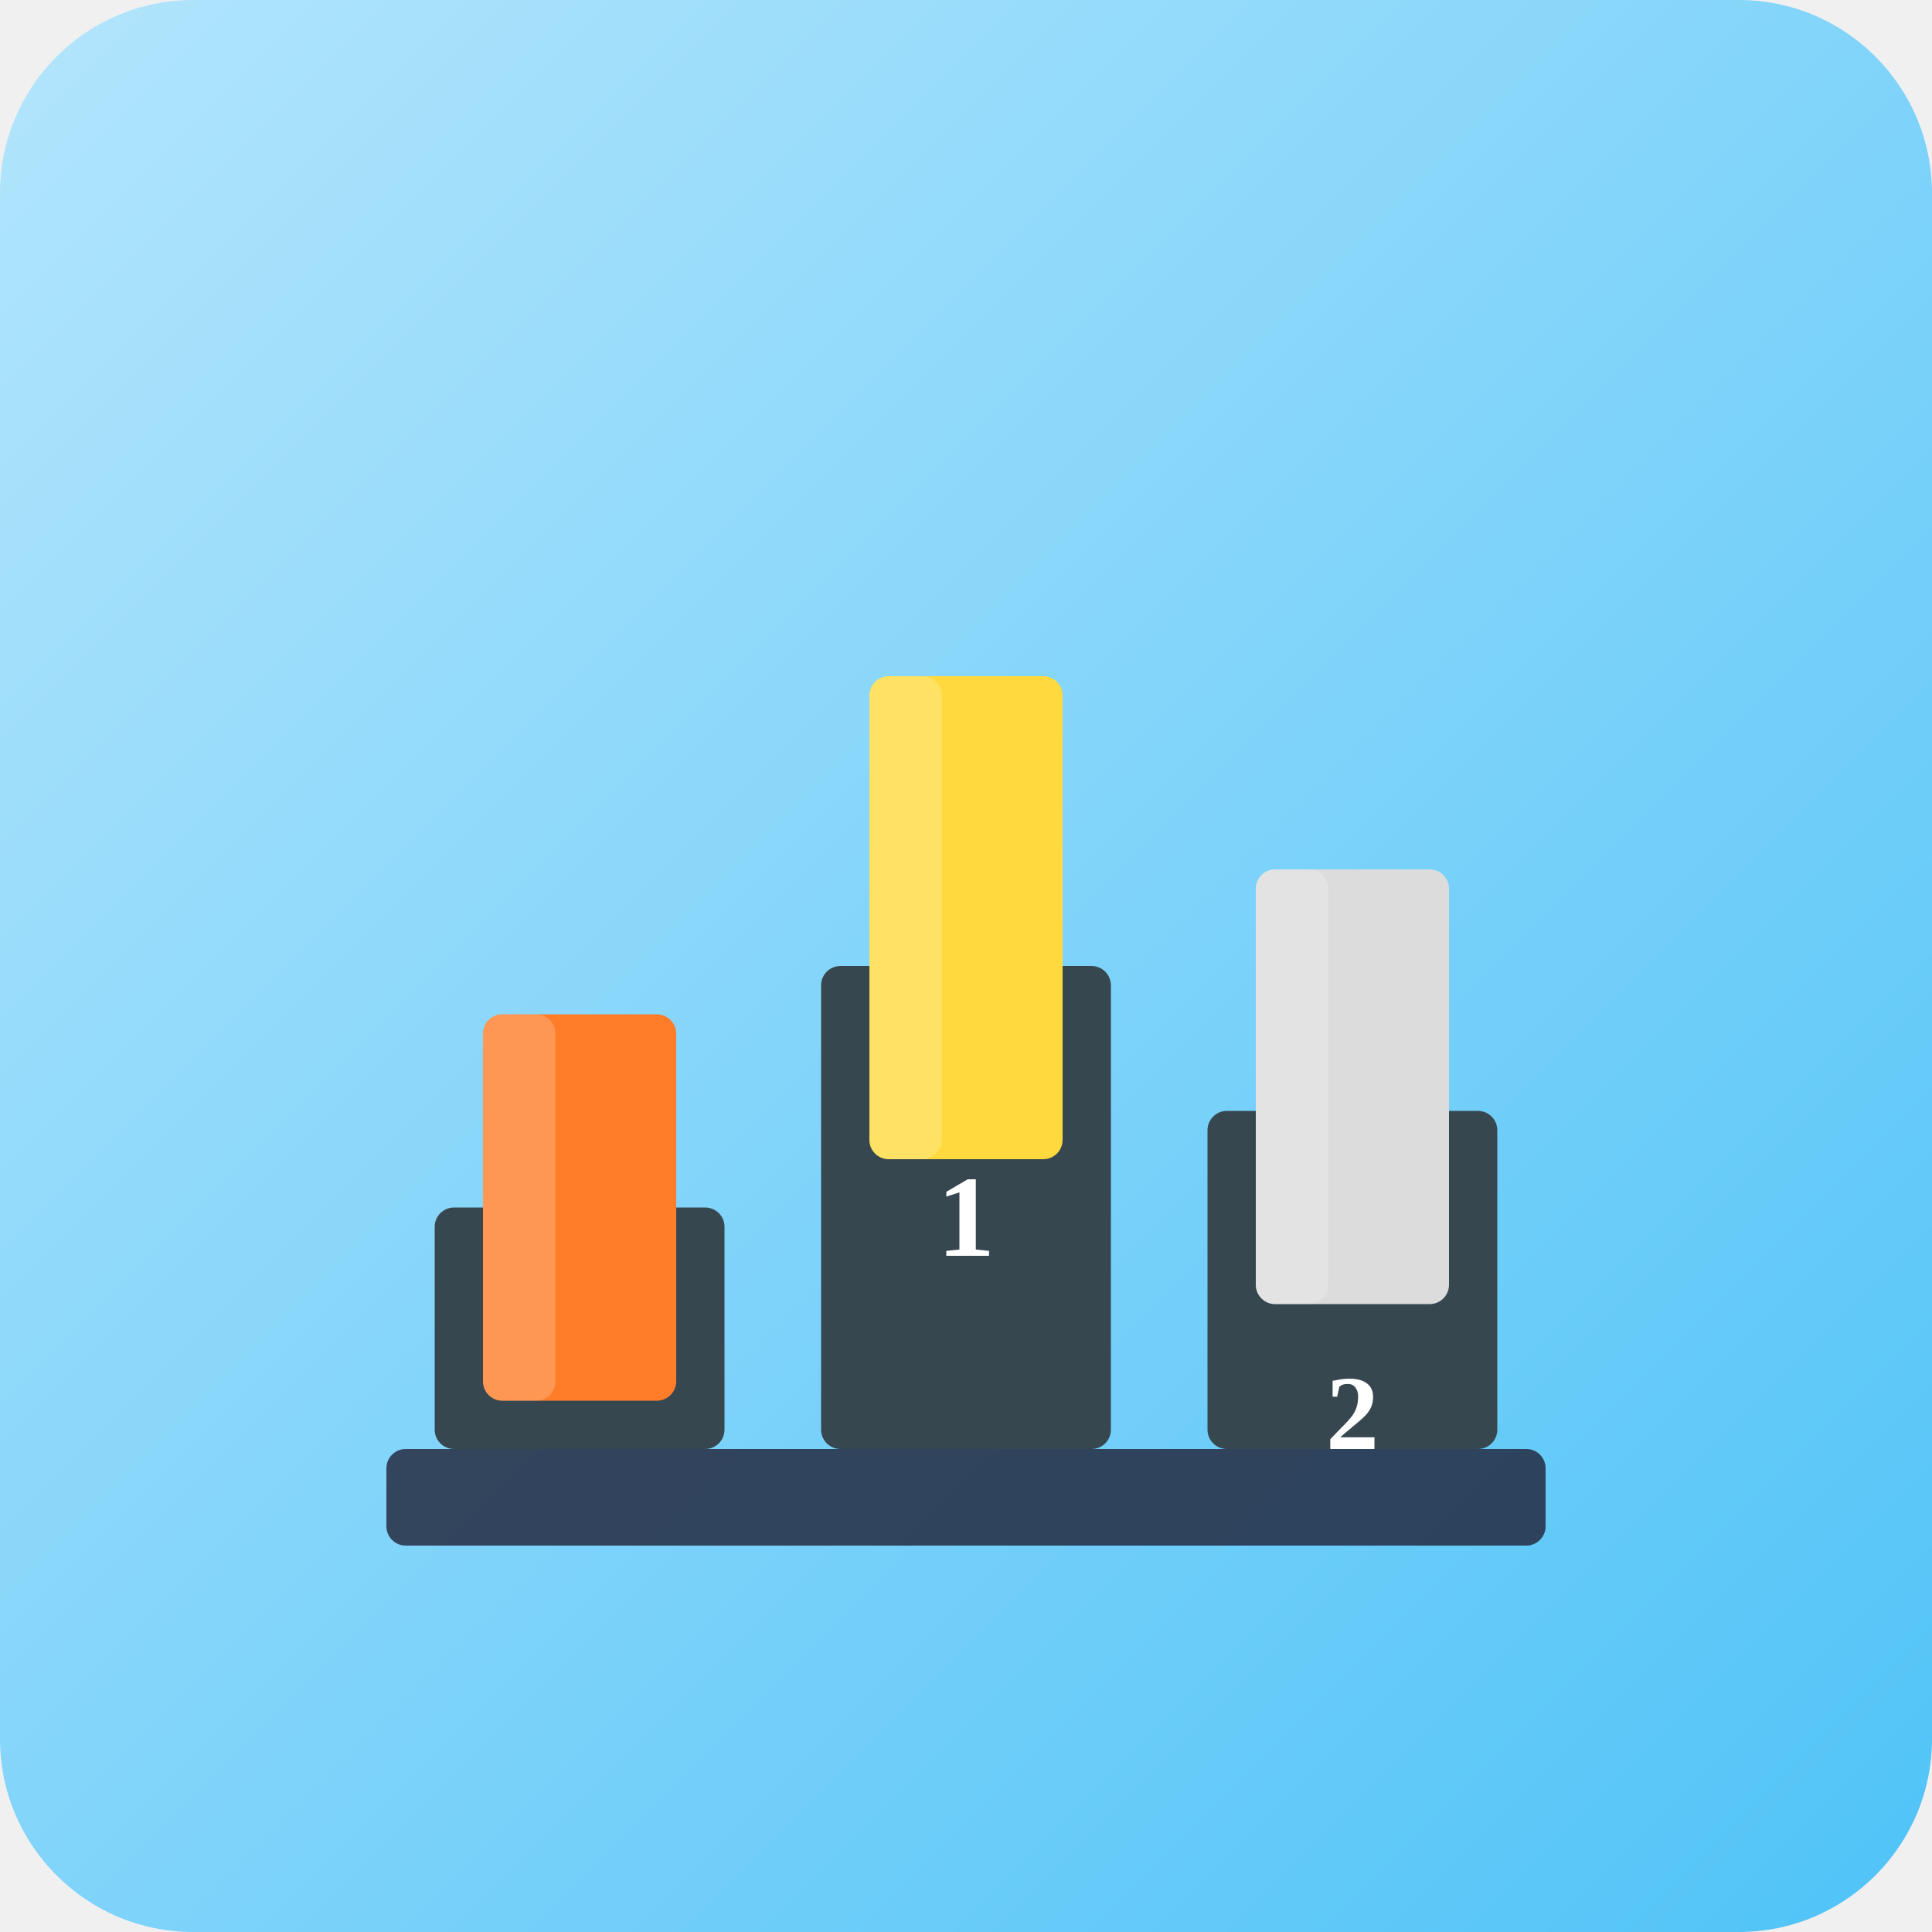
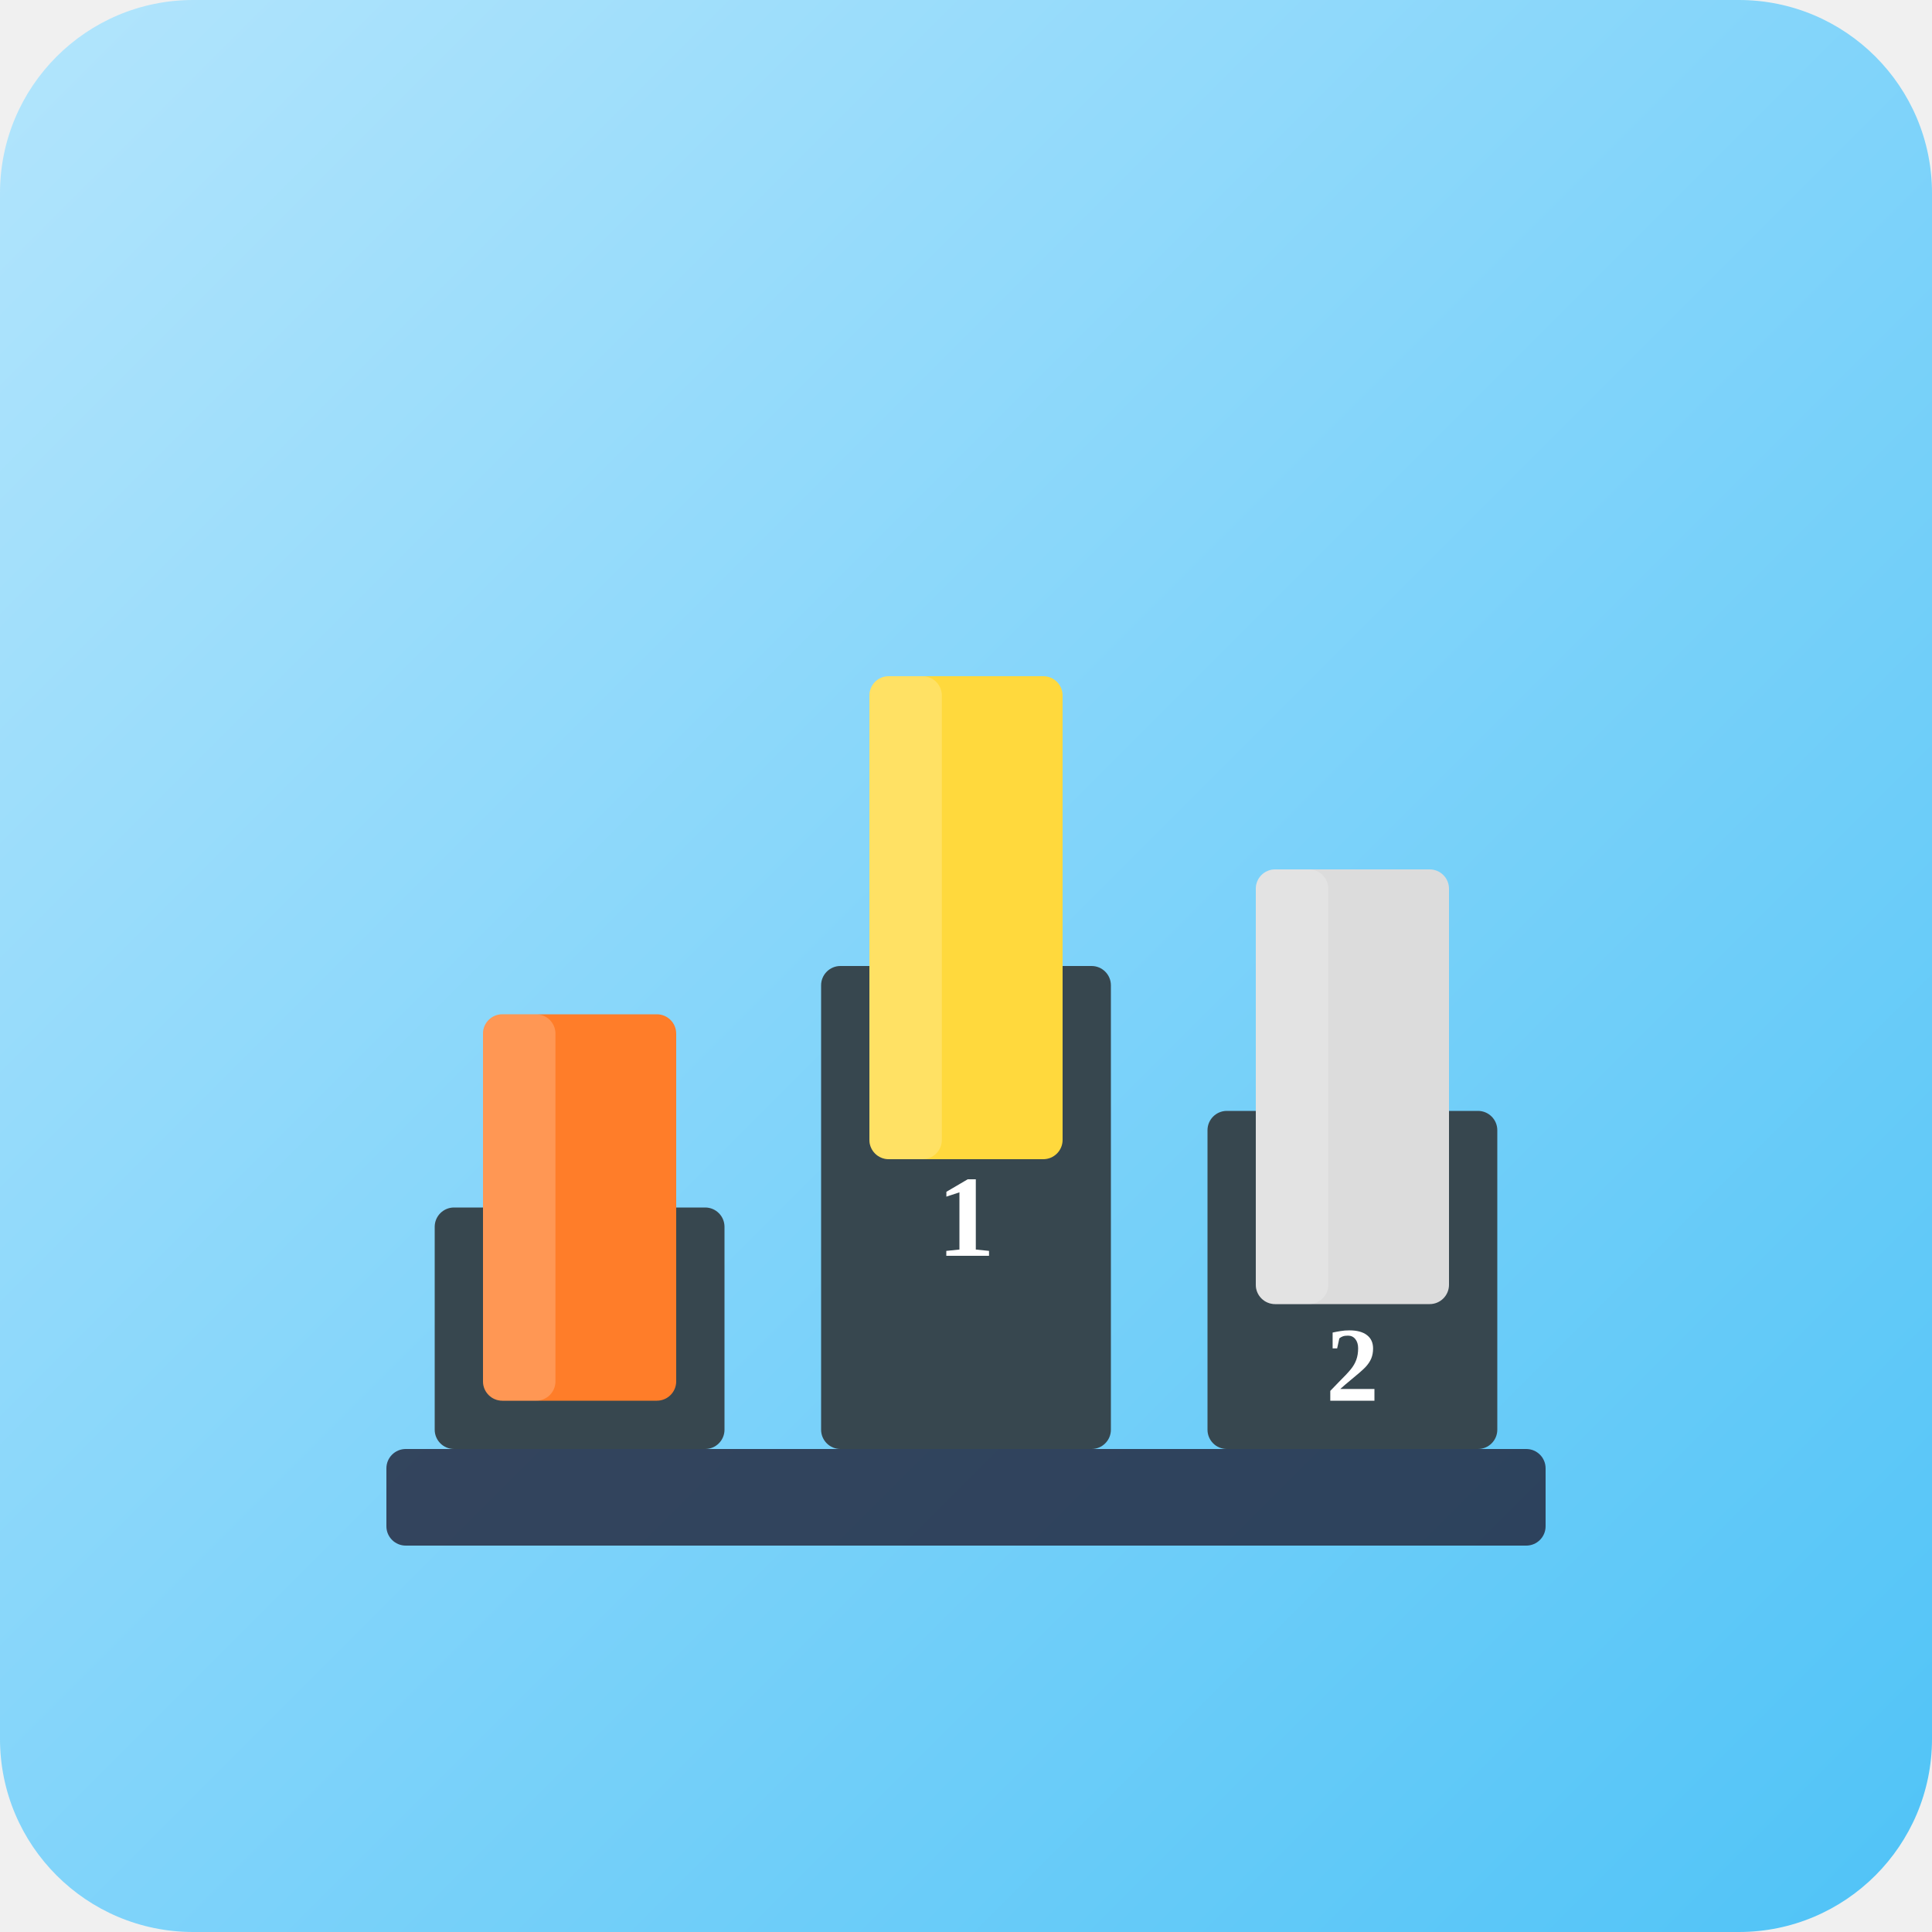
<svg xmlns="http://www.w3.org/2000/svg" viewBox="0 0 400 400">
  <defs>
    <linearGradient id="bgGradient" x1="0%" y1="0%" x2="100%" y2="100%">
      <stop offset="0%" style="stop-color:#b3e5fc;stop-opacity:1" />
      <stop offset="50%" style="stop-color:#81d4fa;stop-opacity:1" />
      <stop offset="100%" style="stop-color:#4fc3f7;stop-opacity:1" />
    </linearGradient>
    <linearGradient id="redGradient" x1="0%" y1="0%" x2="0%" y2="100%">
      <stop offset="0%" style="stop-color:#ef5350;stop-opacity:1" />
      <stop offset="100%" style="stop-color:#c62828;stop-opacity:1" />
    </linearGradient>
    <linearGradient id="yellowGradient" x1="0%" y1="0%" x2="0%" y2="100%">
      <stop offset="0%" style="stop-color:#ffeb3b;stop-opacity:1" />
      <stop offset="100%" style="stop-color:#f9a825;stop-opacity:1" />
    </linearGradient>
    <linearGradient id="greenGradient" x1="0%" y1="0%" x2="0%" y2="100%">
      <stop offset="0%" style="stop-color:#66bb6a;stop-opacity:1" />
      <stop offset="100%" style="stop-color:#2e7d32;stop-opacity:1" />
    </linearGradient>
  </defs>
  <rect width="400" height="400" rx="40" fill="url(#bgGradient)" />
  <rect x="80" y="300" width="240" height="20" fill="#1f2136ff" opacity="0.8" rx="4" />
  <rect x="90" y="250" width="60" height="50" fill="#37474f" rx="4" />
  <text x="120" y="280" font-size="20" font-weight="bold" fill="white" text-anchor="middle">3</text>
  <rect x="100" y="210" width="40" height="80" fill="#FF7D29" rx="4" />
  <rect x="170" y="200" width="60" height="100" fill="#37474f" rx="4" />
  <text x="200" y="260" font-size="24" font-weight="bold" fill="white" text-anchor="middle">1</text>
  <rect x="180" y="140" width="40" height="100" fill="#FFD93D" rx="4" />
  <rect x="250" y="230" width="60" height="70" fill="#37474f" rx="4" />
-   <text x="280" y="300" font-size="22" font-weight="bold" fill="white" text-anchor="middle">2</text>
+   <text x="280" y="290" font-size="22" font-weight="bold" fill="white" text-anchor="middle">2</text>
  <rect x="260" y="180" width="40" height="90" fill="#DCDCDC" rx="4" />
  <rect x="180" y="140" width="15" height="100" fill="white" opacity="0.2" rx="4" />
  <rect x="260" y="180" width="15" height="90" fill="white" opacity="0.2" rx="4" />
  <rect x="100" y="210" width="15" height="80" fill="white" opacity="0.2" rx="4" />
</svg>
